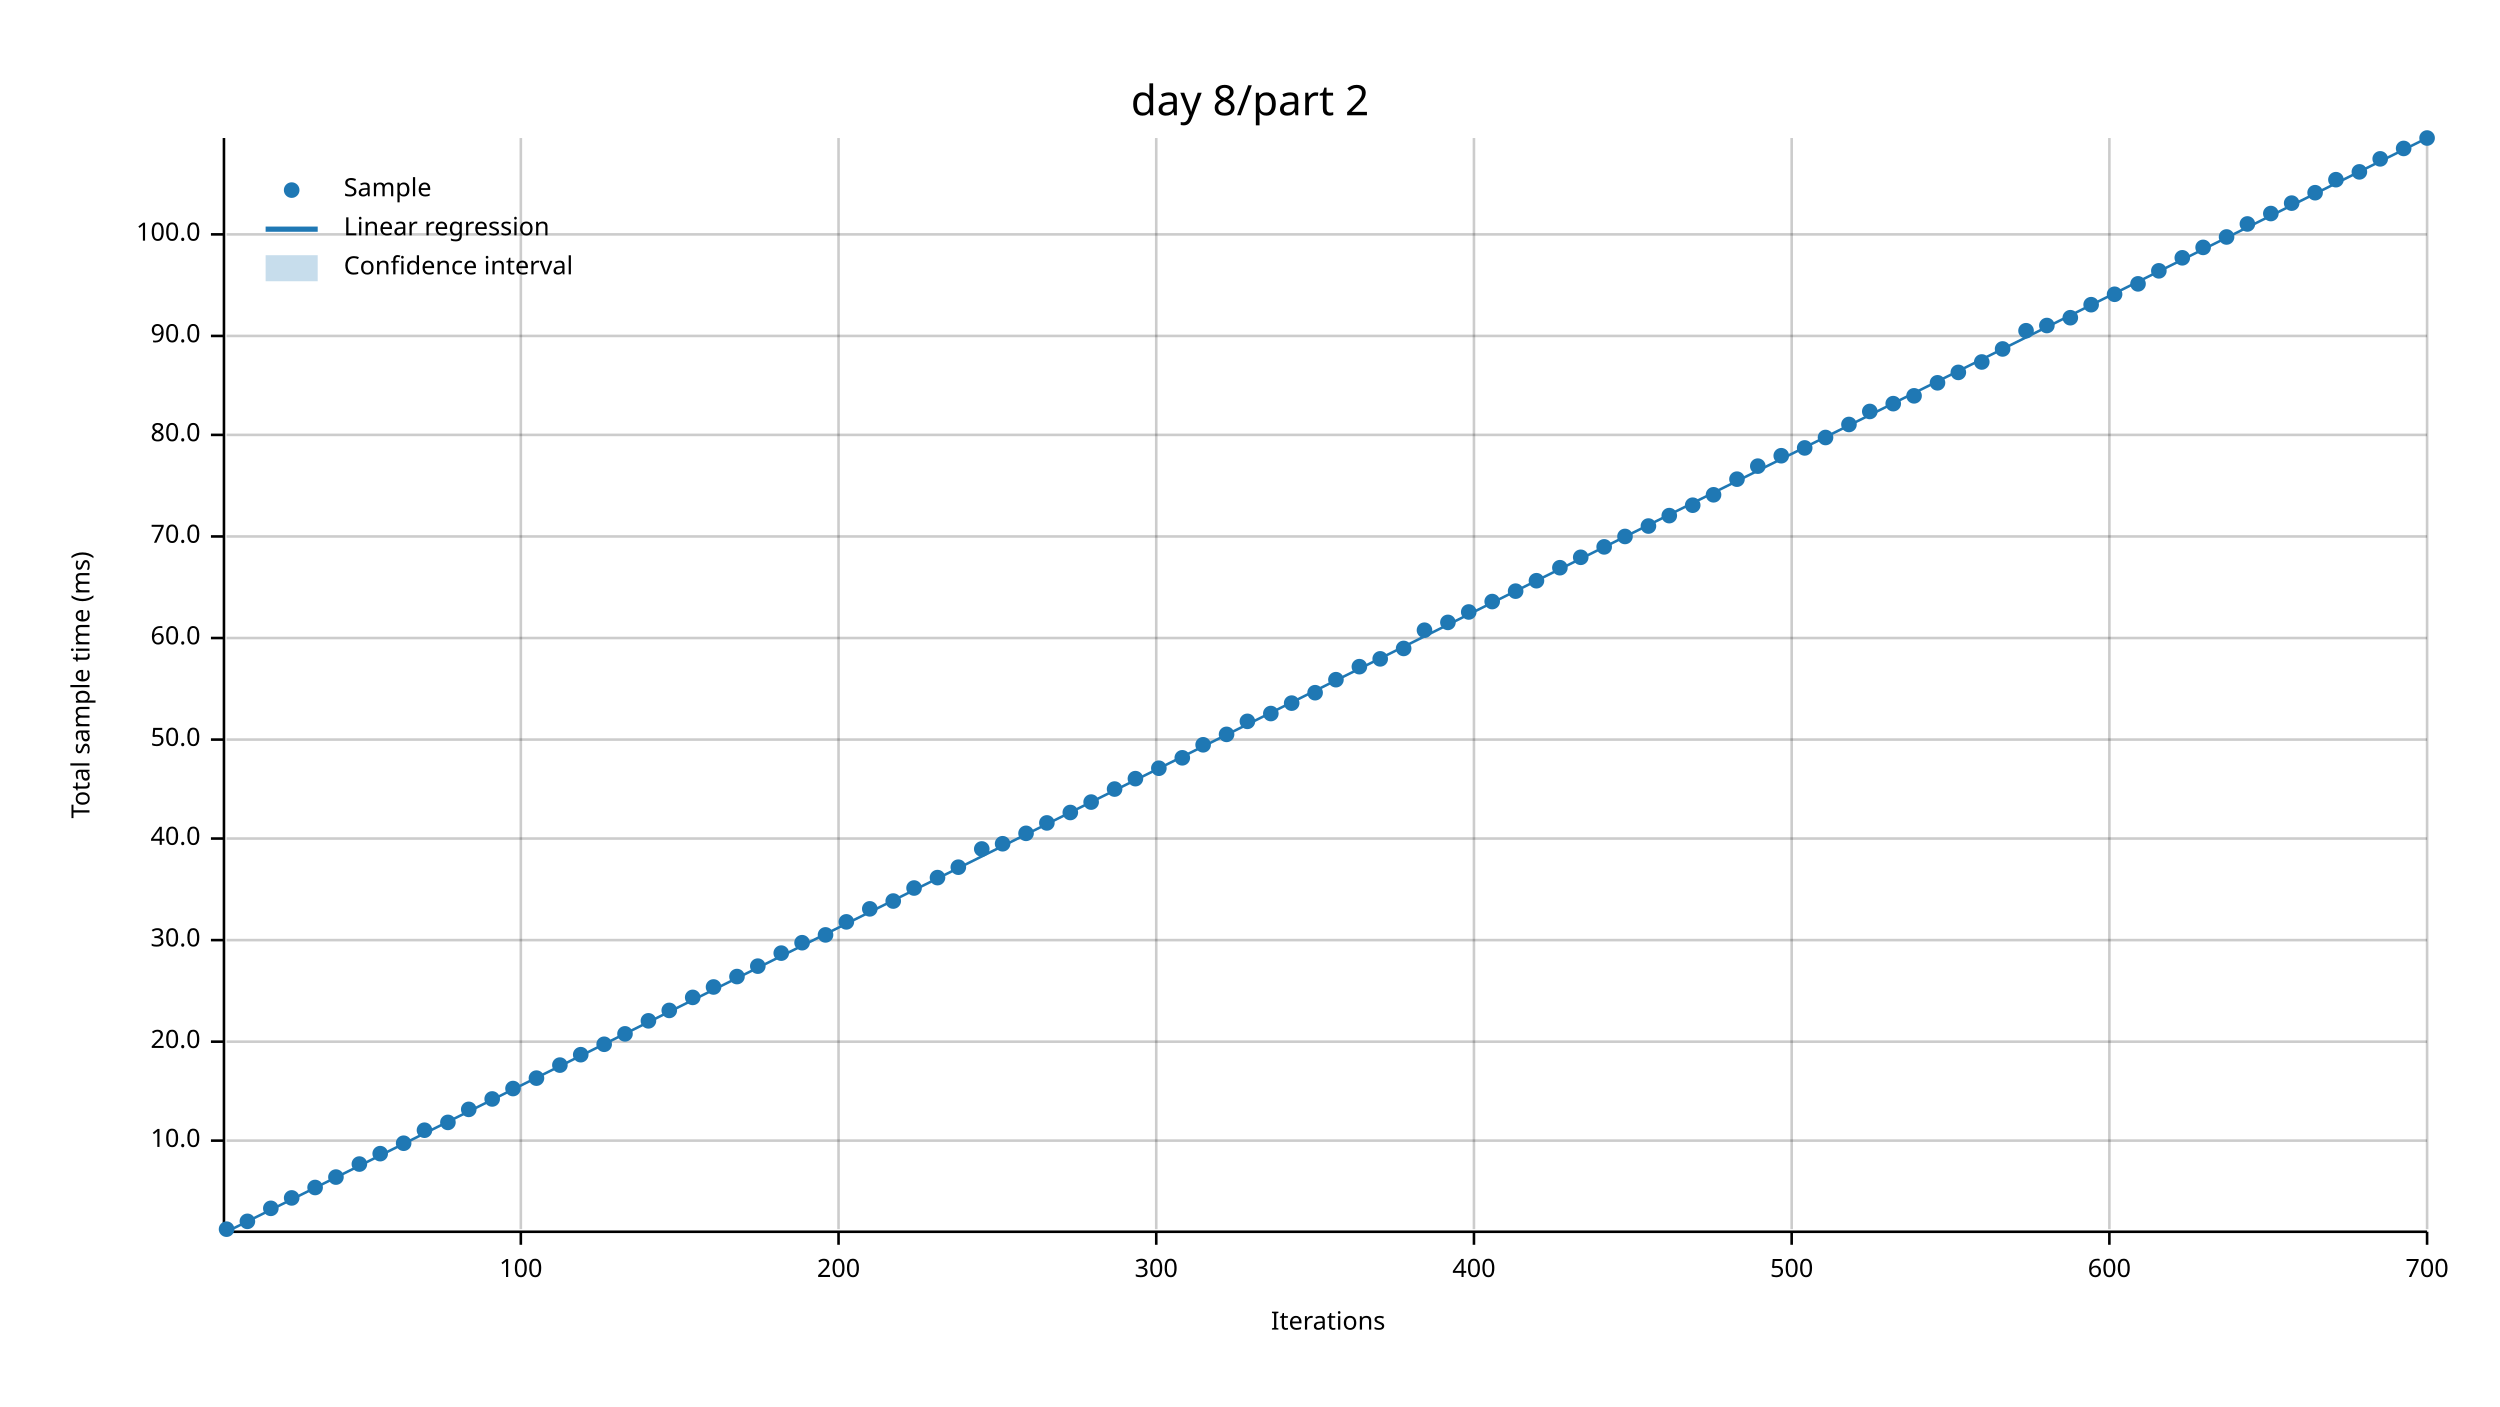
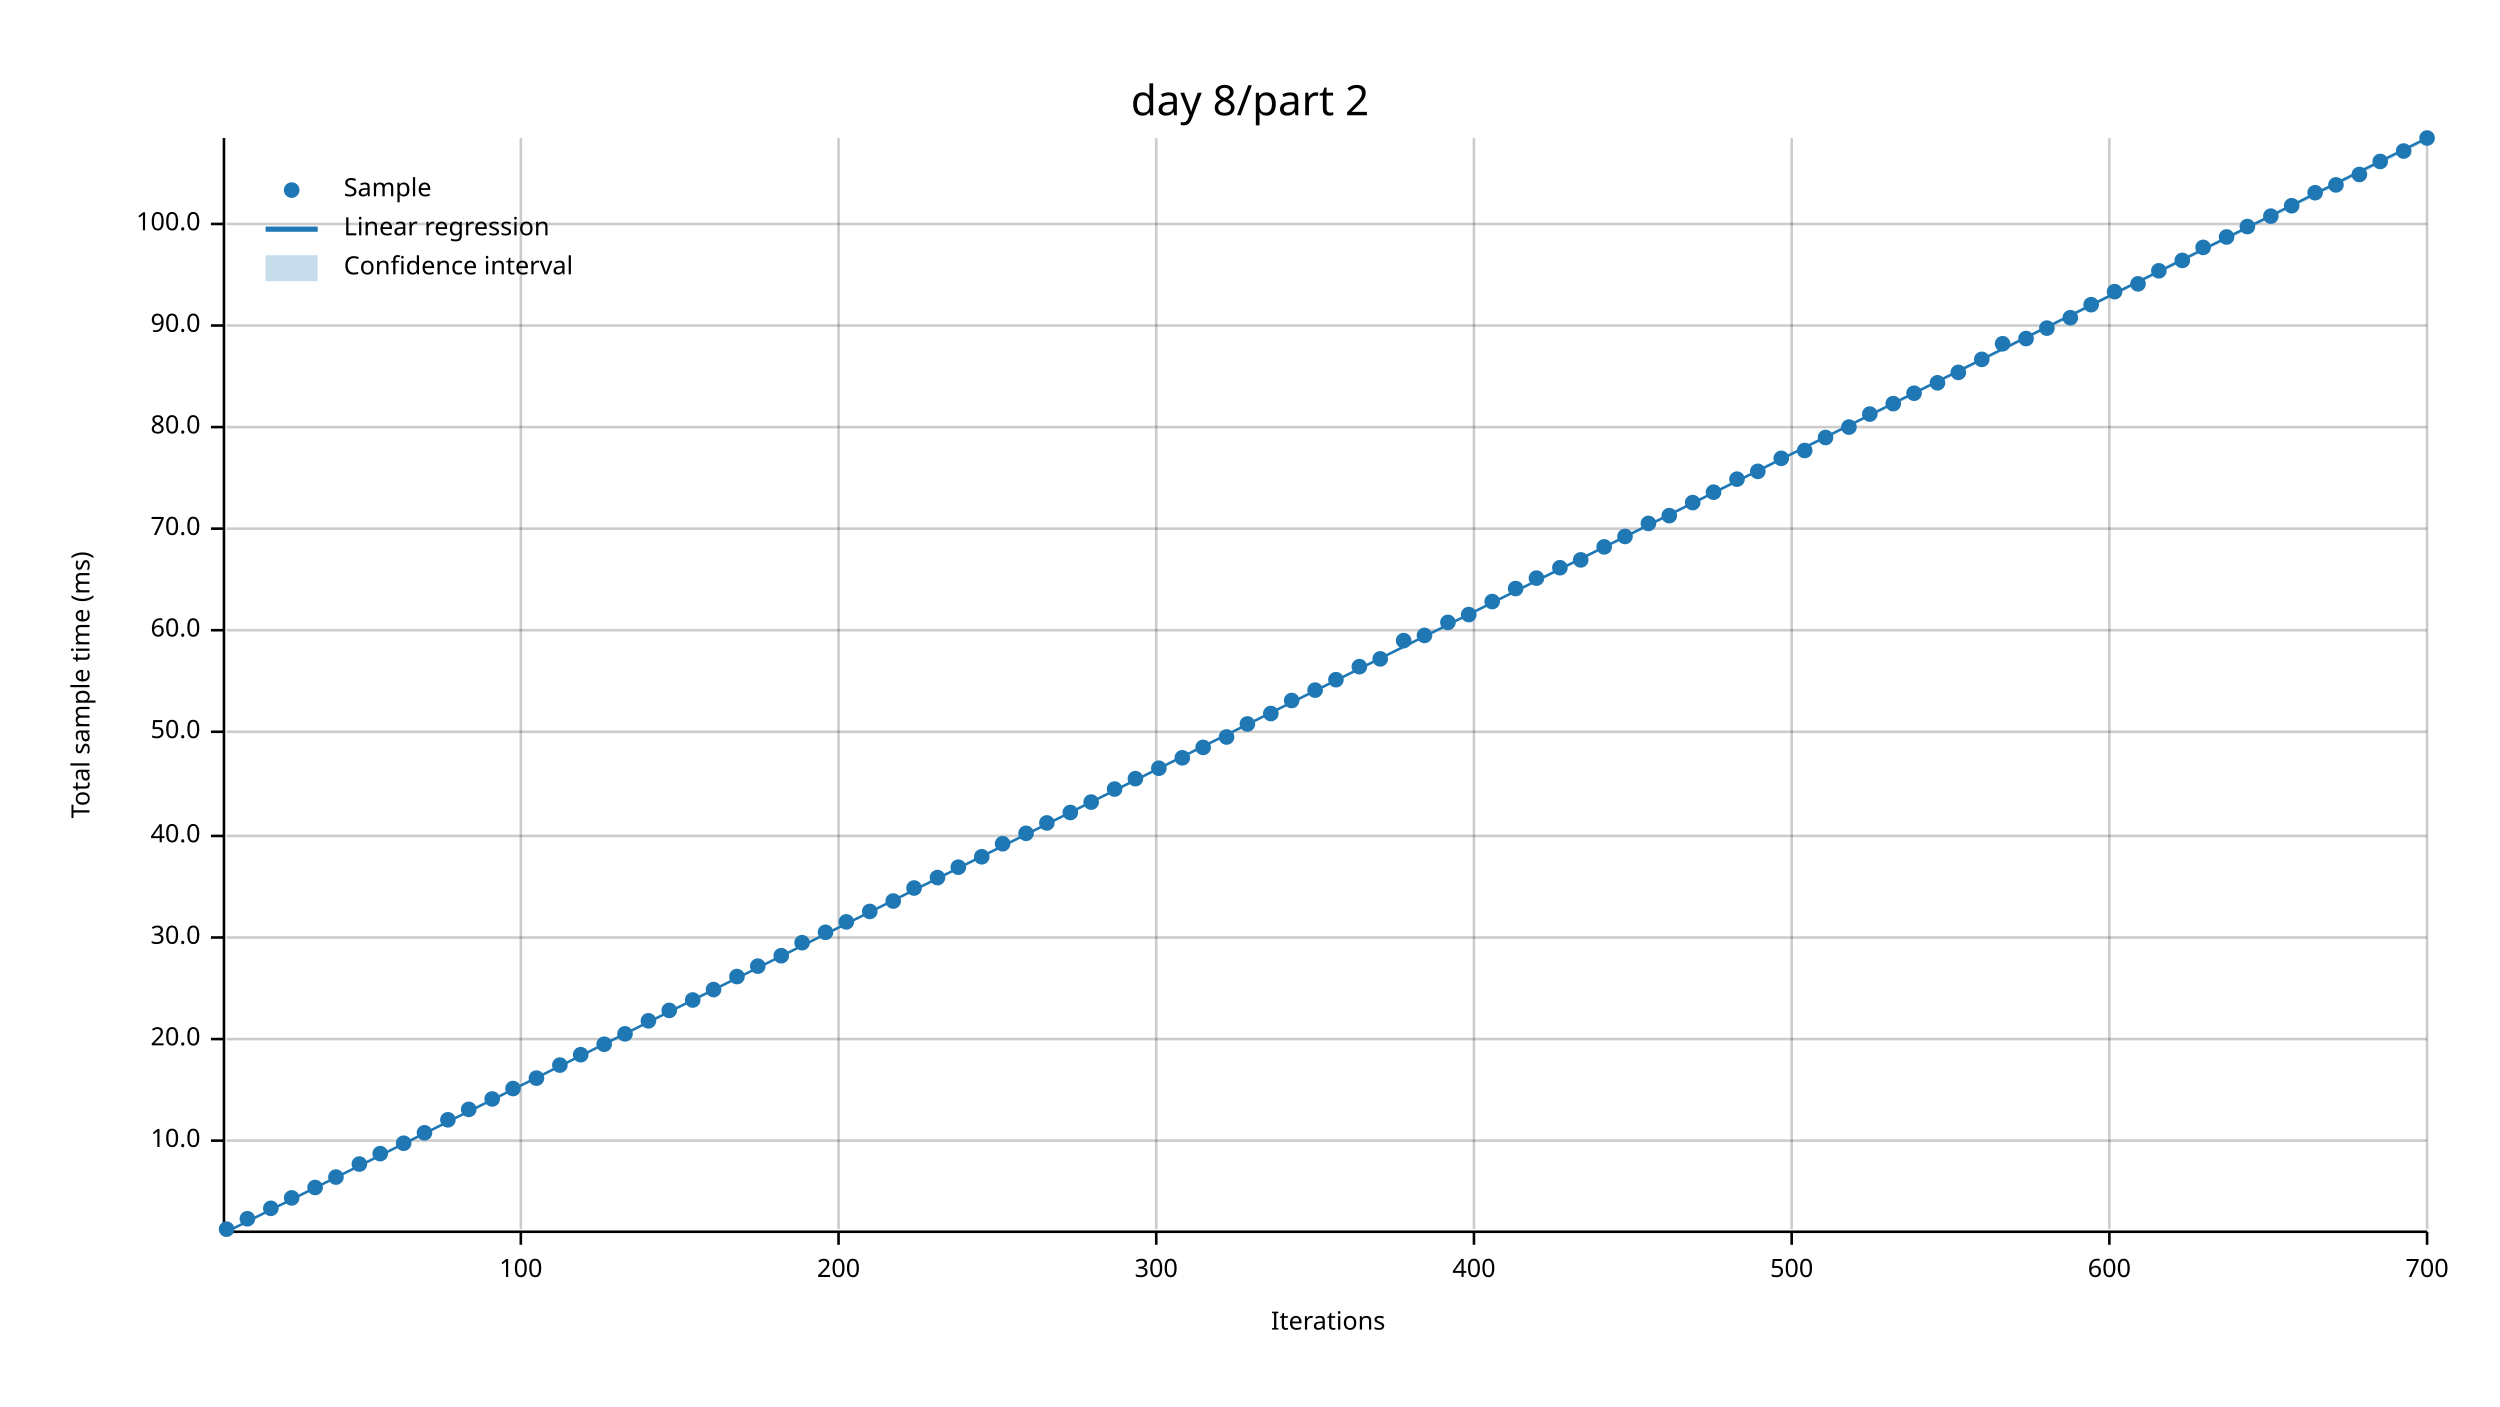
<svg xmlns="http://www.w3.org/2000/svg" width="960" height="540" viewBox="0 0 960 540">
  <text x="480" y="32" dy="0.76em" text-anchor="middle" font-family="sans-serif" font-size="16.129" opacity="1" fill="#000000">
day 8/part 2
</text>
  <text x="27" y="263" dy="0.76em" text-anchor="middle" font-family="sans-serif" font-size="9.677" opacity="1" fill="#000000" transform="rotate(270, 27, 263)">
Total sample time (ms)
</text>
  <text x="510" y="513" dy="-0.5ex" text-anchor="middle" font-family="sans-serif" font-size="9.677" opacity="1" fill="#000000">
Iterations
</text>
  <line opacity="0.2" stroke="#000000" stroke-width="1" x1="200" y1="472" x2="200" y2="53" />
  <line opacity="0.2" stroke="#000000" stroke-width="1" x1="322" y1="472" x2="322" y2="53" />
  <line opacity="0.2" stroke="#000000" stroke-width="1" x1="444" y1="472" x2="444" y2="53" />
  <line opacity="0.2" stroke="#000000" stroke-width="1" x1="566" y1="472" x2="566" y2="53" />
  <line opacity="0.2" stroke="#000000" stroke-width="1" x1="688" y1="472" x2="688" y2="53" />
  <line opacity="0.2" stroke="#000000" stroke-width="1" x1="810" y1="472" x2="810" y2="53" />
  <line opacity="0.2" stroke="#000000" stroke-width="1" x1="932" y1="472" x2="932" y2="53" />
  <line opacity="0.2" stroke="#000000" stroke-width="1" x1="87" y1="438" x2="932" y2="438" />
-   <line opacity="0.2" stroke="#000000" stroke-width="1" x1="87" y1="400" x2="932" y2="400" />
-   <line opacity="0.2" stroke="#000000" stroke-width="1" x1="87" y1="361" x2="932" y2="361" />
-   <line opacity="0.2" stroke="#000000" stroke-width="1" x1="87" y1="322" x2="932" y2="322" />
-   <line opacity="0.2" stroke="#000000" stroke-width="1" x1="87" y1="284" x2="932" y2="284" />
-   <line opacity="0.2" stroke="#000000" stroke-width="1" x1="87" y1="245" x2="932" y2="245" />
-   <line opacity="0.2" stroke="#000000" stroke-width="1" x1="87" y1="206" x2="932" y2="206" />
-   <line opacity="0.2" stroke="#000000" stroke-width="1" x1="87" y1="167" x2="932" y2="167" />
-   <line opacity="0.2" stroke="#000000" stroke-width="1" x1="87" y1="129" x2="932" y2="129" />
-   <line opacity="0.2" stroke="#000000" stroke-width="1" x1="87" y1="90" x2="932" y2="90" />
+   <line opacity="0.2" stroke="#000000" stroke-width="1" x1="87" y1="399" x2="932" y2="399" />
+   <line opacity="0.2" stroke="#000000" stroke-width="1" x1="87" y1="360" x2="932" y2="360" />
+   <line opacity="0.2" stroke="#000000" stroke-width="1" x1="87" y1="321" x2="932" y2="321" />
+   <line opacity="0.2" stroke="#000000" stroke-width="1" x1="87" y1="281" x2="932" y2="281" />
+   <line opacity="0.2" stroke="#000000" stroke-width="1" x1="87" y1="242" x2="932" y2="242" />
+   <line opacity="0.2" stroke="#000000" stroke-width="1" x1="87" y1="203" x2="932" y2="203" />
+   <line opacity="0.2" stroke="#000000" stroke-width="1" x1="87" y1="164" x2="932" y2="164" />
+   <line opacity="0.2" stroke="#000000" stroke-width="1" x1="87" y1="125" x2="932" y2="125" />
+   <line opacity="0.2" stroke="#000000" stroke-width="1" x1="87" y1="86" x2="932" y2="86" />
  <polyline fill="none" opacity="1" stroke="#000000" stroke-width="1" points="86,53 86,472 " />
  <text x="77" y="438" dy="0.5ex" text-anchor="end" font-family="sans-serif" font-size="9.677" opacity="1" fill="#000000">
10.0
</text>
  <polyline fill="none" opacity="1" stroke="#000000" stroke-width="1" points="81,438 86,438 " />
-   <text x="77" y="400" dy="0.5ex" text-anchor="end" font-family="sans-serif" font-size="9.677" opacity="1" fill="#000000">
+   <text x="77" y="399" dy="0.5ex" text-anchor="end" font-family="sans-serif" font-size="9.677" opacity="1" fill="#000000">
20.0
</text>
-   <polyline fill="none" opacity="1" stroke="#000000" stroke-width="1" points="81,400 86,400 " />
-   <text x="77" y="361" dy="0.5ex" text-anchor="end" font-family="sans-serif" font-size="9.677" opacity="1" fill="#000000">
+   <polyline fill="none" opacity="1" stroke="#000000" stroke-width="1" points="81,399 86,399 " />
+   <text x="77" y="360" dy="0.5ex" text-anchor="end" font-family="sans-serif" font-size="9.677" opacity="1" fill="#000000">
30.0
</text>
-   <polyline fill="none" opacity="1" stroke="#000000" stroke-width="1" points="81,361 86,361 " />
-   <text x="77" y="322" dy="0.5ex" text-anchor="end" font-family="sans-serif" font-size="9.677" opacity="1" fill="#000000">
+   <polyline fill="none" opacity="1" stroke="#000000" stroke-width="1" points="81,360 86,360 " />
+   <text x="77" y="321" dy="0.5ex" text-anchor="end" font-family="sans-serif" font-size="9.677" opacity="1" fill="#000000">
40.0
</text>
-   <polyline fill="none" opacity="1" stroke="#000000" stroke-width="1" points="81,322 86,322 " />
-   <text x="77" y="284" dy="0.5ex" text-anchor="end" font-family="sans-serif" font-size="9.677" opacity="1" fill="#000000">
+   <polyline fill="none" opacity="1" stroke="#000000" stroke-width="1" points="81,321 86,321 " />
+   <text x="77" y="281" dy="0.5ex" text-anchor="end" font-family="sans-serif" font-size="9.677" opacity="1" fill="#000000">
50.0
</text>
-   <polyline fill="none" opacity="1" stroke="#000000" stroke-width="1" points="81,284 86,284 " />
-   <text x="77" y="245" dy="0.5ex" text-anchor="end" font-family="sans-serif" font-size="9.677" opacity="1" fill="#000000">
+   <polyline fill="none" opacity="1" stroke="#000000" stroke-width="1" points="81,281 86,281 " />
+   <text x="77" y="242" dy="0.5ex" text-anchor="end" font-family="sans-serif" font-size="9.677" opacity="1" fill="#000000">
60.0
</text>
-   <polyline fill="none" opacity="1" stroke="#000000" stroke-width="1" points="81,245 86,245 " />
-   <text x="77" y="206" dy="0.5ex" text-anchor="end" font-family="sans-serif" font-size="9.677" opacity="1" fill="#000000">
+   <polyline fill="none" opacity="1" stroke="#000000" stroke-width="1" points="81,242 86,242 " />
+   <text x="77" y="203" dy="0.5ex" text-anchor="end" font-family="sans-serif" font-size="9.677" opacity="1" fill="#000000">
70.0
</text>
-   <polyline fill="none" opacity="1" stroke="#000000" stroke-width="1" points="81,206 86,206 " />
-   <text x="77" y="167" dy="0.5ex" text-anchor="end" font-family="sans-serif" font-size="9.677" opacity="1" fill="#000000">
+   <polyline fill="none" opacity="1" stroke="#000000" stroke-width="1" points="81,203 86,203 " />
+   <text x="77" y="164" dy="0.5ex" text-anchor="end" font-family="sans-serif" font-size="9.677" opacity="1" fill="#000000">
80.0
</text>
-   <polyline fill="none" opacity="1" stroke="#000000" stroke-width="1" points="81,167 86,167 " />
-   <text x="77" y="129" dy="0.5ex" text-anchor="end" font-family="sans-serif" font-size="9.677" opacity="1" fill="#000000">
+   <polyline fill="none" opacity="1" stroke="#000000" stroke-width="1" points="81,164 86,164 " />
+   <text x="77" y="125" dy="0.5ex" text-anchor="end" font-family="sans-serif" font-size="9.677" opacity="1" fill="#000000">
90.0
</text>
-   <polyline fill="none" opacity="1" stroke="#000000" stroke-width="1" points="81,129 86,129 " />
-   <text x="77" y="90" dy="0.5ex" text-anchor="end" font-family="sans-serif" font-size="9.677" opacity="1" fill="#000000">
+   <polyline fill="none" opacity="1" stroke="#000000" stroke-width="1" points="81,125 86,125 " />
+   <text x="77" y="86" dy="0.5ex" text-anchor="end" font-family="sans-serif" font-size="9.677" opacity="1" fill="#000000">
100.0
</text>
-   <polyline fill="none" opacity="1" stroke="#000000" stroke-width="1" points="81,90 86,90 " />
+   <polyline fill="none" opacity="1" stroke="#000000" stroke-width="1" points="81,86 86,86 " />
  <polyline fill="none" opacity="1" stroke="#000000" stroke-width="1" points="87,473 932,473 " />
  <text x="200" y="483" dy="0.76em" text-anchor="middle" font-family="sans-serif" font-size="9.677" opacity="1" fill="#000000">
100
</text>
  <polyline fill="none" opacity="1" stroke="#000000" stroke-width="1" points="200,473 200,478 " />
  <text x="322" y="483" dy="0.76em" text-anchor="middle" font-family="sans-serif" font-size="9.677" opacity="1" fill="#000000">
200
</text>
  <polyline fill="none" opacity="1" stroke="#000000" stroke-width="1" points="322,473 322,478 " />
  <text x="444" y="483" dy="0.76em" text-anchor="middle" font-family="sans-serif" font-size="9.677" opacity="1" fill="#000000">
300
</text>
  <polyline fill="none" opacity="1" stroke="#000000" stroke-width="1" points="444,473 444,478 " />
  <text x="566" y="483" dy="0.76em" text-anchor="middle" font-family="sans-serif" font-size="9.677" opacity="1" fill="#000000">
400
</text>
  <polyline fill="none" opacity="1" stroke="#000000" stroke-width="1" points="566,473 566,478 " />
  <text x="688" y="483" dy="0.76em" text-anchor="middle" font-family="sans-serif" font-size="9.677" opacity="1" fill="#000000">
500
</text>
  <polyline fill="none" opacity="1" stroke="#000000" stroke-width="1" points="688,473 688,478 " />
  <text x="810" y="483" dy="0.76em" text-anchor="middle" font-family="sans-serif" font-size="9.677" opacity="1" fill="#000000">
600
</text>
  <polyline fill="none" opacity="1" stroke="#000000" stroke-width="1" points="810,473 810,478 " />
  <text x="932" y="483" dy="0.76em" text-anchor="middle" font-family="sans-serif" font-size="9.677" opacity="1" fill="#000000">
700
</text>
  <polyline fill="none" opacity="1" stroke="#000000" stroke-width="1" points="932,473 932,478 " />
  <circle cx="87" cy="472" r="3" opacity="1" fill="#1F78B4" stroke="none" stroke-width="1" />
-   <circle cx="95" cy="469" r="3" opacity="1" fill="#1F78B4" stroke="none" stroke-width="1" />
+   <circle cx="95" cy="468" r="3" opacity="1" fill="#1F78B4" stroke="none" stroke-width="1" />
  <circle cx="104" cy="464" r="3" opacity="1" fill="#1F78B4" stroke="none" stroke-width="1" />
  <circle cx="112" cy="460" r="3" opacity="1" fill="#1F78B4" stroke="none" stroke-width="1" />
  <circle cx="121" cy="456" r="3" opacity="1" fill="#1F78B4" stroke="none" stroke-width="1" />
  <circle cx="129" cy="452" r="3" opacity="1" fill="#1F78B4" stroke="none" stroke-width="1" />
  <circle cx="138" cy="447" r="3" opacity="1" fill="#1F78B4" stroke="none" stroke-width="1" />
  <circle cx="146" cy="443" r="3" opacity="1" fill="#1F78B4" stroke="none" stroke-width="1" />
  <circle cx="155" cy="439" r="3" opacity="1" fill="#1F78B4" stroke="none" stroke-width="1" />
-   <circle cx="163" cy="434" r="3" opacity="1" fill="#1F78B4" stroke="none" stroke-width="1" />
-   <circle cx="172" cy="431" r="3" opacity="1" fill="#1F78B4" stroke="none" stroke-width="1" />
+   <circle cx="163" cy="435" r="3" opacity="1" fill="#1F78B4" stroke="none" stroke-width="1" />
+   <circle cx="172" cy="430" r="3" opacity="1" fill="#1F78B4" stroke="none" stroke-width="1" />
  <circle cx="180" cy="426" r="3" opacity="1" fill="#1F78B4" stroke="none" stroke-width="1" />
  <circle cx="189" cy="422" r="3" opacity="1" fill="#1F78B4" stroke="none" stroke-width="1" />
  <circle cx="197" cy="418" r="3" opacity="1" fill="#1F78B4" stroke="none" stroke-width="1" />
  <circle cx="206" cy="414" r="3" opacity="1" fill="#1F78B4" stroke="none" stroke-width="1" />
  <circle cx="215" cy="409" r="3" opacity="1" fill="#1F78B4" stroke="none" stroke-width="1" />
  <circle cx="223" cy="405" r="3" opacity="1" fill="#1F78B4" stroke="none" stroke-width="1" />
  <circle cx="232" cy="401" r="3" opacity="1" fill="#1F78B4" stroke="none" stroke-width="1" />
  <circle cx="240" cy="397" r="3" opacity="1" fill="#1F78B4" stroke="none" stroke-width="1" />
  <circle cx="249" cy="392" r="3" opacity="1" fill="#1F78B4" stroke="none" stroke-width="1" />
  <circle cx="257" cy="388" r="3" opacity="1" fill="#1F78B4" stroke="none" stroke-width="1" />
-   <circle cx="266" cy="383" r="3" opacity="1" fill="#1F78B4" stroke="none" stroke-width="1" />
-   <circle cx="274" cy="379" r="3" opacity="1" fill="#1F78B4" stroke="none" stroke-width="1" />
+   <circle cx="266" cy="384" r="3" opacity="1" fill="#1F78B4" stroke="none" stroke-width="1" />
+   <circle cx="274" cy="380" r="3" opacity="1" fill="#1F78B4" stroke="none" stroke-width="1" />
  <circle cx="283" cy="375" r="3" opacity="1" fill="#1F78B4" stroke="none" stroke-width="1" />
  <circle cx="291" cy="371" r="3" opacity="1" fill="#1F78B4" stroke="none" stroke-width="1" />
-   <circle cx="300" cy="366" r="3" opacity="1" fill="#1F78B4" stroke="none" stroke-width="1" />
+   <circle cx="300" cy="367" r="3" opacity="1" fill="#1F78B4" stroke="none" stroke-width="1" />
  <circle cx="308" cy="362" r="3" opacity="1" fill="#1F78B4" stroke="none" stroke-width="1" />
-   <circle cx="317" cy="359" r="3" opacity="1" fill="#1F78B4" stroke="none" stroke-width="1" />
+   <circle cx="317" cy="358" r="3" opacity="1" fill="#1F78B4" stroke="none" stroke-width="1" />
  <circle cx="325" cy="354" r="3" opacity="1" fill="#1F78B4" stroke="none" stroke-width="1" />
-   <circle cx="334" cy="349" r="3" opacity="1" fill="#1F78B4" stroke="none" stroke-width="1" />
+   <circle cx="334" cy="350" r="3" opacity="1" fill="#1F78B4" stroke="none" stroke-width="1" />
  <circle cx="343" cy="346" r="3" opacity="1" fill="#1F78B4" stroke="none" stroke-width="1" />
  <circle cx="351" cy="341" r="3" opacity="1" fill="#1F78B4" stroke="none" stroke-width="1" />
  <circle cx="360" cy="337" r="3" opacity="1" fill="#1F78B4" stroke="none" stroke-width="1" />
  <circle cx="368" cy="333" r="3" opacity="1" fill="#1F78B4" stroke="none" stroke-width="1" />
-   <circle cx="377" cy="326" r="3" opacity="1" fill="#1F78B4" stroke="none" stroke-width="1" />
+   <circle cx="377" cy="329" r="3" opacity="1" fill="#1F78B4" stroke="none" stroke-width="1" />
  <circle cx="385" cy="324" r="3" opacity="1" fill="#1F78B4" stroke="none" stroke-width="1" />
  <circle cx="394" cy="320" r="3" opacity="1" fill="#1F78B4" stroke="none" stroke-width="1" />
  <circle cx="402" cy="316" r="3" opacity="1" fill="#1F78B4" stroke="none" stroke-width="1" />
  <circle cx="411" cy="312" r="3" opacity="1" fill="#1F78B4" stroke="none" stroke-width="1" />
  <circle cx="419" cy="308" r="3" opacity="1" fill="#1F78B4" stroke="none" stroke-width="1" />
  <circle cx="428" cy="303" r="3" opacity="1" fill="#1F78B4" stroke="none" stroke-width="1" />
  <circle cx="436" cy="299" r="3" opacity="1" fill="#1F78B4" stroke="none" stroke-width="1" />
  <circle cx="445" cy="295" r="3" opacity="1" fill="#1F78B4" stroke="none" stroke-width="1" />
  <circle cx="454" cy="291" r="3" opacity="1" fill="#1F78B4" stroke="none" stroke-width="1" />
-   <circle cx="462" cy="286" r="3" opacity="1" fill="#1F78B4" stroke="none" stroke-width="1" />
-   <circle cx="471" cy="282" r="3" opacity="1" fill="#1F78B4" stroke="none" stroke-width="1" />
-   <circle cx="479" cy="277" r="3" opacity="1" fill="#1F78B4" stroke="none" stroke-width="1" />
+   <circle cx="462" cy="287" r="3" opacity="1" fill="#1F78B4" stroke="none" stroke-width="1" />
+   <circle cx="471" cy="283" r="3" opacity="1" fill="#1F78B4" stroke="none" stroke-width="1" />
+   <circle cx="479" cy="278" r="3" opacity="1" fill="#1F78B4" stroke="none" stroke-width="1" />
  <circle cx="488" cy="274" r="3" opacity="1" fill="#1F78B4" stroke="none" stroke-width="1" />
-   <circle cx="496" cy="270" r="3" opacity="1" fill="#1F78B4" stroke="none" stroke-width="1" />
-   <circle cx="505" cy="266" r="3" opacity="1" fill="#1F78B4" stroke="none" stroke-width="1" />
+   <circle cx="496" cy="269" r="3" opacity="1" fill="#1F78B4" stroke="none" stroke-width="1" />
+   <circle cx="505" cy="265" r="3" opacity="1" fill="#1F78B4" stroke="none" stroke-width="1" />
  <circle cx="513" cy="261" r="3" opacity="1" fill="#1F78B4" stroke="none" stroke-width="1" />
  <circle cx="522" cy="256" r="3" opacity="1" fill="#1F78B4" stroke="none" stroke-width="1" />
  <circle cx="530" cy="253" r="3" opacity="1" fill="#1F78B4" stroke="none" stroke-width="1" />
-   <circle cx="539" cy="249" r="3" opacity="1" fill="#1F78B4" stroke="none" stroke-width="1" />
-   <circle cx="547" cy="242" r="3" opacity="1" fill="#1F78B4" stroke="none" stroke-width="1" />
+   <circle cx="539" cy="246" r="3" opacity="1" fill="#1F78B4" stroke="none" stroke-width="1" />
+   <circle cx="547" cy="244" r="3" opacity="1" fill="#1F78B4" stroke="none" stroke-width="1" />
  <circle cx="556" cy="239" r="3" opacity="1" fill="#1F78B4" stroke="none" stroke-width="1" />
-   <circle cx="564" cy="235" r="3" opacity="1" fill="#1F78B4" stroke="none" stroke-width="1" />
+   <circle cx="564" cy="236" r="3" opacity="1" fill="#1F78B4" stroke="none" stroke-width="1" />
  <circle cx="573" cy="231" r="3" opacity="1" fill="#1F78B4" stroke="none" stroke-width="1" />
-   <circle cx="582" cy="227" r="3" opacity="1" fill="#1F78B4" stroke="none" stroke-width="1" />
-   <circle cx="590" cy="223" r="3" opacity="1" fill="#1F78B4" stroke="none" stroke-width="1" />
+   <circle cx="582" cy="226" r="3" opacity="1" fill="#1F78B4" stroke="none" stroke-width="1" />
+   <circle cx="590" cy="222" r="3" opacity="1" fill="#1F78B4" stroke="none" stroke-width="1" />
  <circle cx="599" cy="218" r="3" opacity="1" fill="#1F78B4" stroke="none" stroke-width="1" />
-   <circle cx="607" cy="214" r="3" opacity="1" fill="#1F78B4" stroke="none" stroke-width="1" />
+   <circle cx="607" cy="215" r="3" opacity="1" fill="#1F78B4" stroke="none" stroke-width="1" />
  <circle cx="616" cy="210" r="3" opacity="1" fill="#1F78B4" stroke="none" stroke-width="1" />
  <circle cx="624" cy="206" r="3" opacity="1" fill="#1F78B4" stroke="none" stroke-width="1" />
-   <circle cx="633" cy="202" r="3" opacity="1" fill="#1F78B4" stroke="none" stroke-width="1" />
+   <circle cx="633" cy="201" r="3" opacity="1" fill="#1F78B4" stroke="none" stroke-width="1" />
  <circle cx="641" cy="198" r="3" opacity="1" fill="#1F78B4" stroke="none" stroke-width="1" />
-   <circle cx="650" cy="194" r="3" opacity="1" fill="#1F78B4" stroke="none" stroke-width="1" />
-   <circle cx="658" cy="190" r="3" opacity="1" fill="#1F78B4" stroke="none" stroke-width="1" />
+   <circle cx="650" cy="193" r="3" opacity="1" fill="#1F78B4" stroke="none" stroke-width="1" />
+   <circle cx="658" cy="189" r="3" opacity="1" fill="#1F78B4" stroke="none" stroke-width="1" />
  <circle cx="667" cy="184" r="3" opacity="1" fill="#1F78B4" stroke="none" stroke-width="1" />
-   <circle cx="675" cy="179" r="3" opacity="1" fill="#1F78B4" stroke="none" stroke-width="1" />
-   <circle cx="684" cy="175" r="3" opacity="1" fill="#1F78B4" stroke="none" stroke-width="1" />
-   <circle cx="693" cy="172" r="3" opacity="1" fill="#1F78B4" stroke="none" stroke-width="1" />
+   <circle cx="675" cy="181" r="3" opacity="1" fill="#1F78B4" stroke="none" stroke-width="1" />
+   <circle cx="684" cy="176" r="3" opacity="1" fill="#1F78B4" stroke="none" stroke-width="1" />
+   <circle cx="693" cy="173" r="3" opacity="1" fill="#1F78B4" stroke="none" stroke-width="1" />
  <circle cx="701" cy="168" r="3" opacity="1" fill="#1F78B4" stroke="none" stroke-width="1" />
-   <circle cx="710" cy="163" r="3" opacity="1" fill="#1F78B4" stroke="none" stroke-width="1" />
-   <circle cx="718" cy="158" r="3" opacity="1" fill="#1F78B4" stroke="none" stroke-width="1" />
+   <circle cx="710" cy="164" r="3" opacity="1" fill="#1F78B4" stroke="none" stroke-width="1" />
+   <circle cx="718" cy="159" r="3" opacity="1" fill="#1F78B4" stroke="none" stroke-width="1" />
  <circle cx="727" cy="155" r="3" opacity="1" fill="#1F78B4" stroke="none" stroke-width="1" />
-   <circle cx="735" cy="152" r="3" opacity="1" fill="#1F78B4" stroke="none" stroke-width="1" />
+   <circle cx="735" cy="151" r="3" opacity="1" fill="#1F78B4" stroke="none" stroke-width="1" />
  <circle cx="744" cy="147" r="3" opacity="1" fill="#1F78B4" stroke="none" stroke-width="1" />
  <circle cx="752" cy="143" r="3" opacity="1" fill="#1F78B4" stroke="none" stroke-width="1" />
-   <circle cx="761" cy="139" r="3" opacity="1" fill="#1F78B4" stroke="none" stroke-width="1" />
-   <circle cx="769" cy="134" r="3" opacity="1" fill="#1F78B4" stroke="none" stroke-width="1" />
-   <circle cx="778" cy="127" r="3" opacity="1" fill="#1F78B4" stroke="none" stroke-width="1" />
-   <circle cx="786" cy="125" r="3" opacity="1" fill="#1F78B4" stroke="none" stroke-width="1" />
+   <circle cx="761" cy="138" r="3" opacity="1" fill="#1F78B4" stroke="none" stroke-width="1" />
+   <circle cx="769" cy="132" r="3" opacity="1" fill="#1F78B4" stroke="none" stroke-width="1" />
+   <circle cx="778" cy="130" r="3" opacity="1" fill="#1F78B4" stroke="none" stroke-width="1" />
+   <circle cx="786" cy="126" r="3" opacity="1" fill="#1F78B4" stroke="none" stroke-width="1" />
  <circle cx="795" cy="122" r="3" opacity="1" fill="#1F78B4" stroke="none" stroke-width="1" />
  <circle cx="803" cy="117" r="3" opacity="1" fill="#1F78B4" stroke="none" stroke-width="1" />
-   <circle cx="812" cy="113" r="3" opacity="1" fill="#1F78B4" stroke="none" stroke-width="1" />
+   <circle cx="812" cy="112" r="3" opacity="1" fill="#1F78B4" stroke="none" stroke-width="1" />
  <circle cx="821" cy="109" r="3" opacity="1" fill="#1F78B4" stroke="none" stroke-width="1" />
  <circle cx="829" cy="104" r="3" opacity="1" fill="#1F78B4" stroke="none" stroke-width="1" />
-   <circle cx="838" cy="99" r="3" opacity="1" fill="#1F78B4" stroke="none" stroke-width="1" />
+   <circle cx="838" cy="100" r="3" opacity="1" fill="#1F78B4" stroke="none" stroke-width="1" />
  <circle cx="846" cy="95" r="3" opacity="1" fill="#1F78B4" stroke="none" stroke-width="1" />
  <circle cx="855" cy="91" r="3" opacity="1" fill="#1F78B4" stroke="none" stroke-width="1" />
-   <circle cx="863" cy="86" r="3" opacity="1" fill="#1F78B4" stroke="none" stroke-width="1" />
-   <circle cx="872" cy="82" r="3" opacity="1" fill="#1F78B4" stroke="none" stroke-width="1" />
-   <circle cx="880" cy="78" r="3" opacity="1" fill="#1F78B4" stroke="none" stroke-width="1" />
+   <circle cx="863" cy="87" r="3" opacity="1" fill="#1F78B4" stroke="none" stroke-width="1" />
+   <circle cx="872" cy="83" r="3" opacity="1" fill="#1F78B4" stroke="none" stroke-width="1" />
+   <circle cx="880" cy="79" r="3" opacity="1" fill="#1F78B4" stroke="none" stroke-width="1" />
  <circle cx="889" cy="74" r="3" opacity="1" fill="#1F78B4" stroke="none" stroke-width="1" />
-   <circle cx="897" cy="69" r="3" opacity="1" fill="#1F78B4" stroke="none" stroke-width="1" />
-   <circle cx="906" cy="66" r="3" opacity="1" fill="#1F78B4" stroke="none" stroke-width="1" />
-   <circle cx="914" cy="61" r="3" opacity="1" fill="#1F78B4" stroke="none" stroke-width="1" />
-   <circle cx="923" cy="57" r="3" opacity="1" fill="#1F78B4" stroke="none" stroke-width="1" />
+   <circle cx="897" cy="71" r="3" opacity="1" fill="#1F78B4" stroke="none" stroke-width="1" />
+   <circle cx="906" cy="67" r="3" opacity="1" fill="#1F78B4" stroke="none" stroke-width="1" />
+   <circle cx="914" cy="62" r="3" opacity="1" fill="#1F78B4" stroke="none" stroke-width="1" />
+   <circle cx="923" cy="58" r="3" opacity="1" fill="#1F78B4" stroke="none" stroke-width="1" />
  <circle cx="932" cy="53" r="3" opacity="1" fill="#1F78B4" stroke="none" stroke-width="1" />
  <polyline fill="none" opacity="1" stroke="#1F78B4" stroke-width="1" points="87,473 932,53 " />
-   <polygon opacity="0.25" fill="#1F78B4" points="87,473 932,53 932,53 " />
+   <polygon opacity="0.25" fill="#1F78B4" points="87,473 932,54 932,53 " />
  <text x="132" y="68" dy="0.76em" text-anchor="start" font-family="sans-serif" font-size="9.677" opacity="1" fill="#000000">
Sample
</text>
  <text x="132" y="83" dy="0.76em" text-anchor="start" font-family="sans-serif" font-size="9.677" opacity="1" fill="#000000">
Linear regression
</text>
  <text x="132" y="98" dy="0.76em" text-anchor="start" font-family="sans-serif" font-size="9.677" opacity="1" fill="#000000">
Confidence interval
</text>
  <circle cx="112" cy="73" r="3" opacity="1" fill="#1F78B4" stroke="none" stroke-width="1" />
  <polyline fill="none" opacity="1" stroke="#1F78B4" stroke-width="2" points="102,88 122,88 " />
  <rect x="102" y="98" width="20" height="10" opacity="0.25" fill="#1F78B4" stroke="none" />
</svg>
